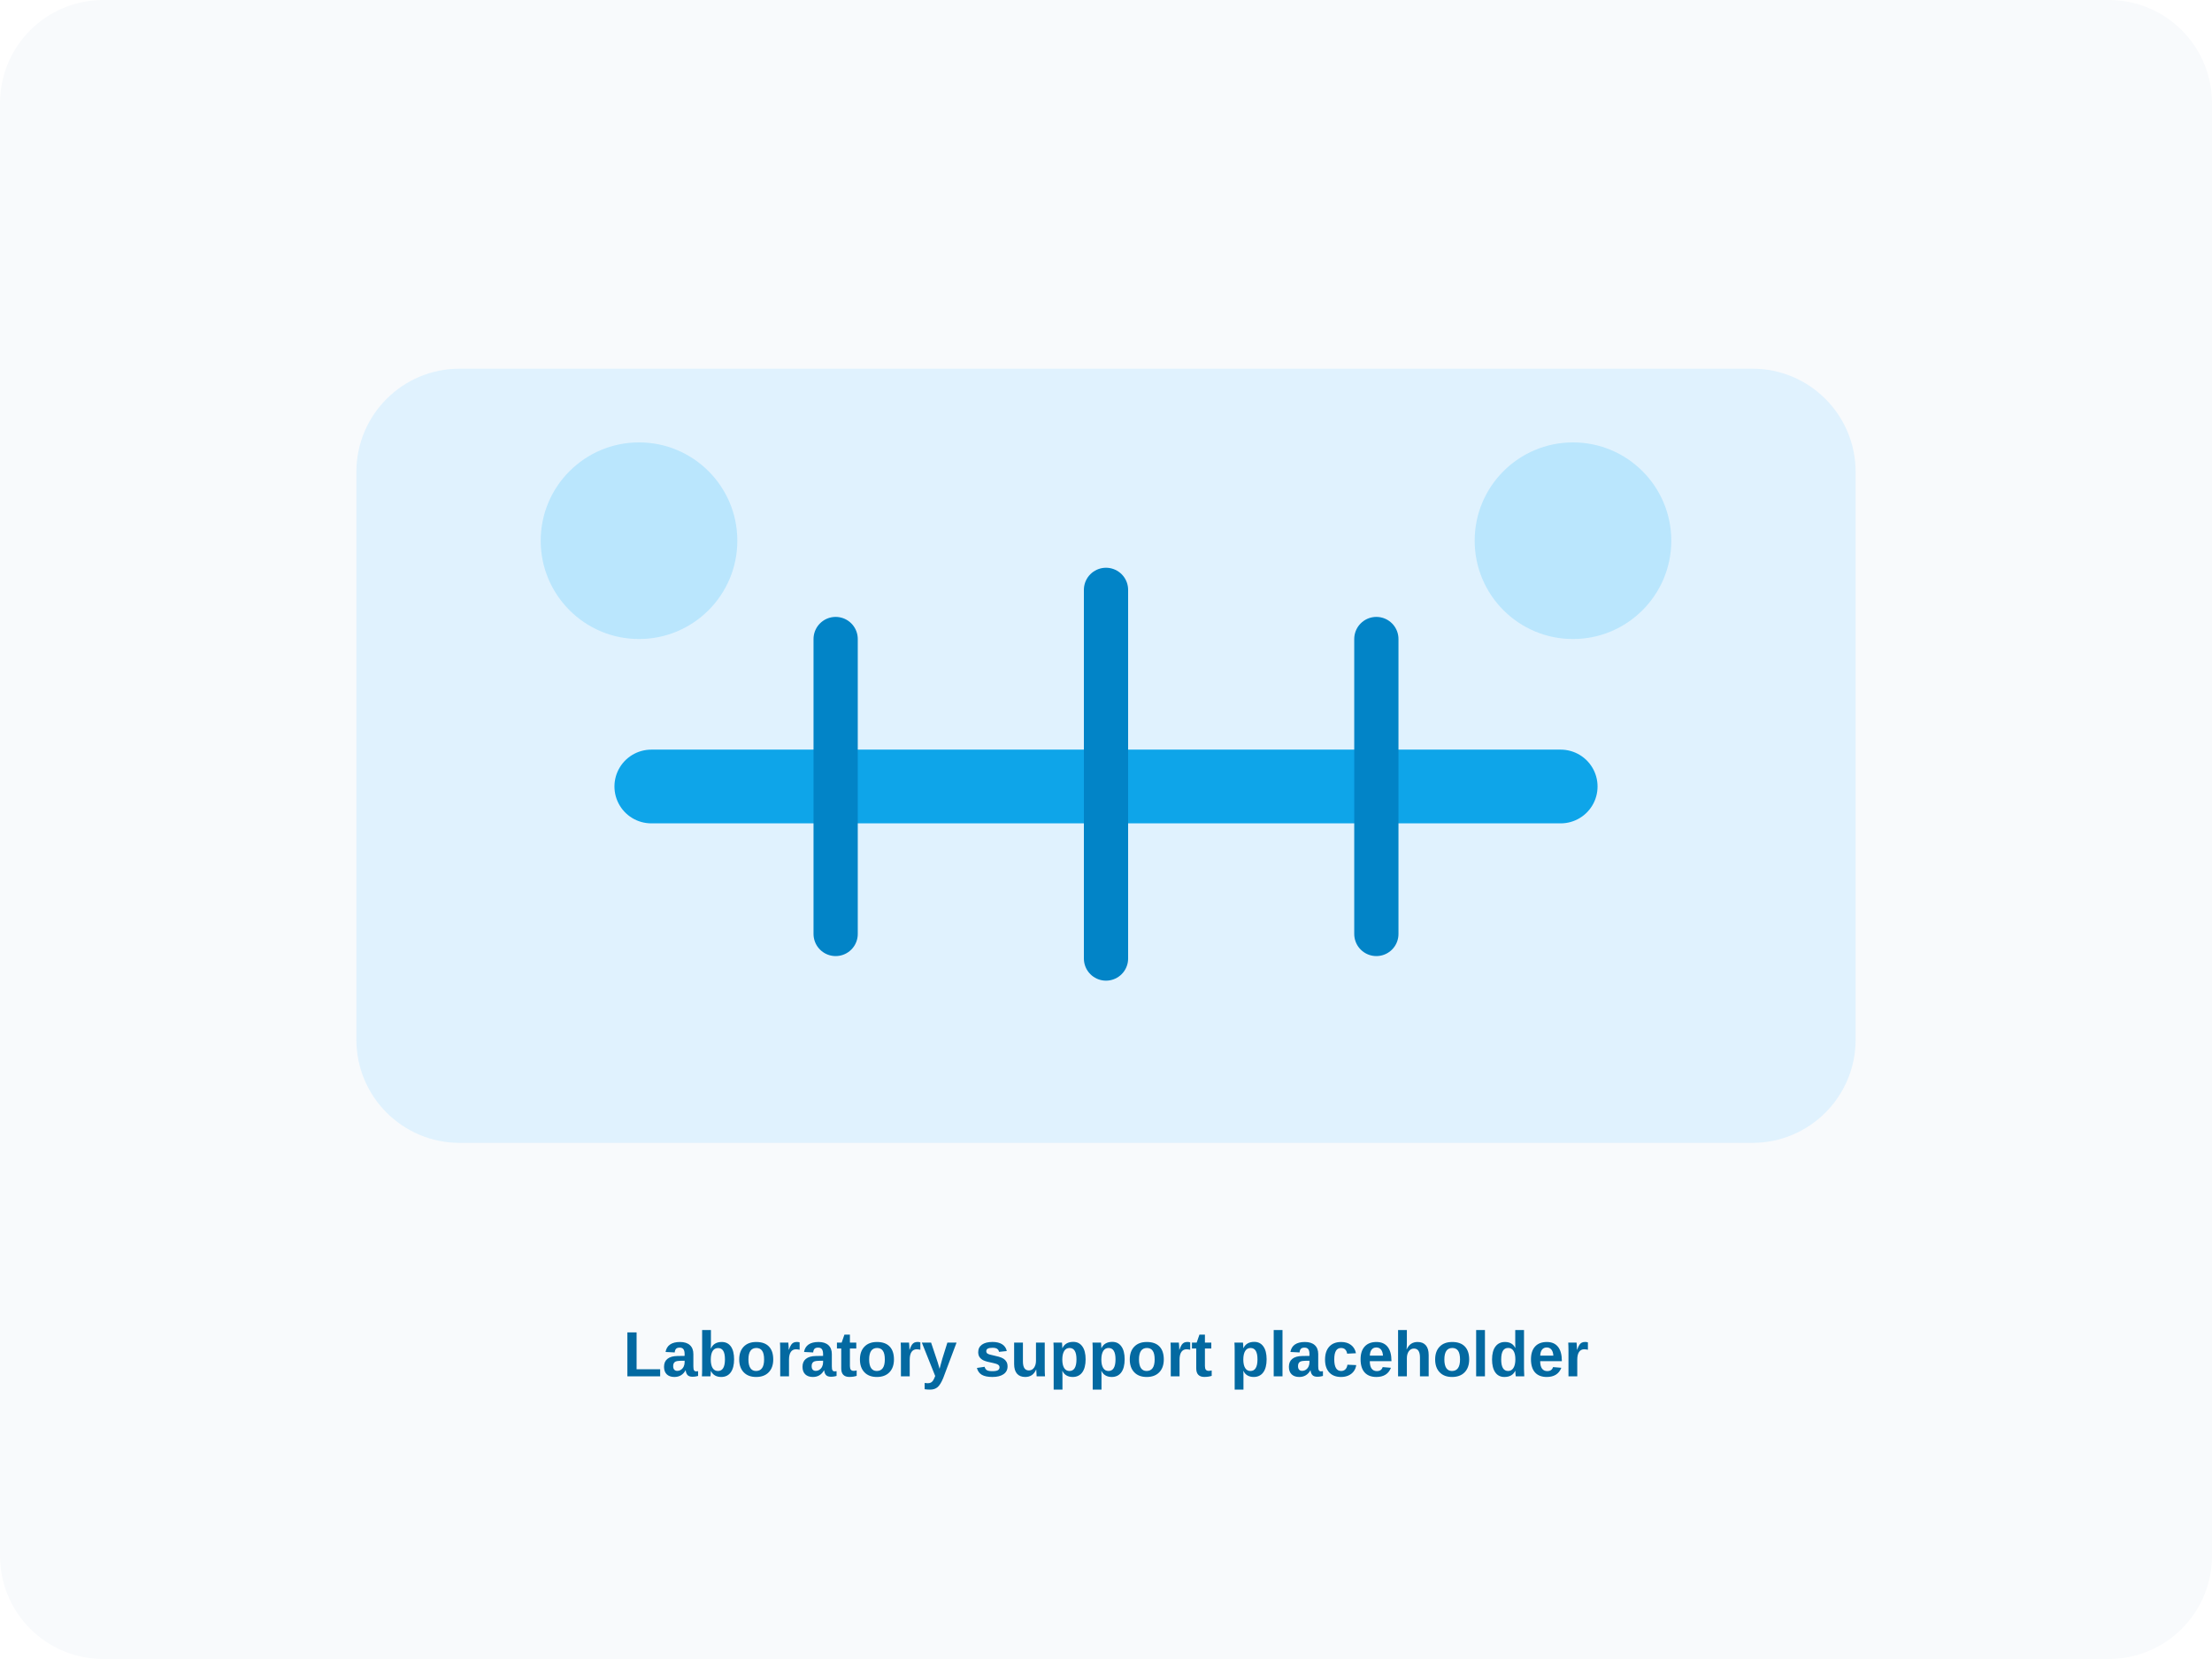
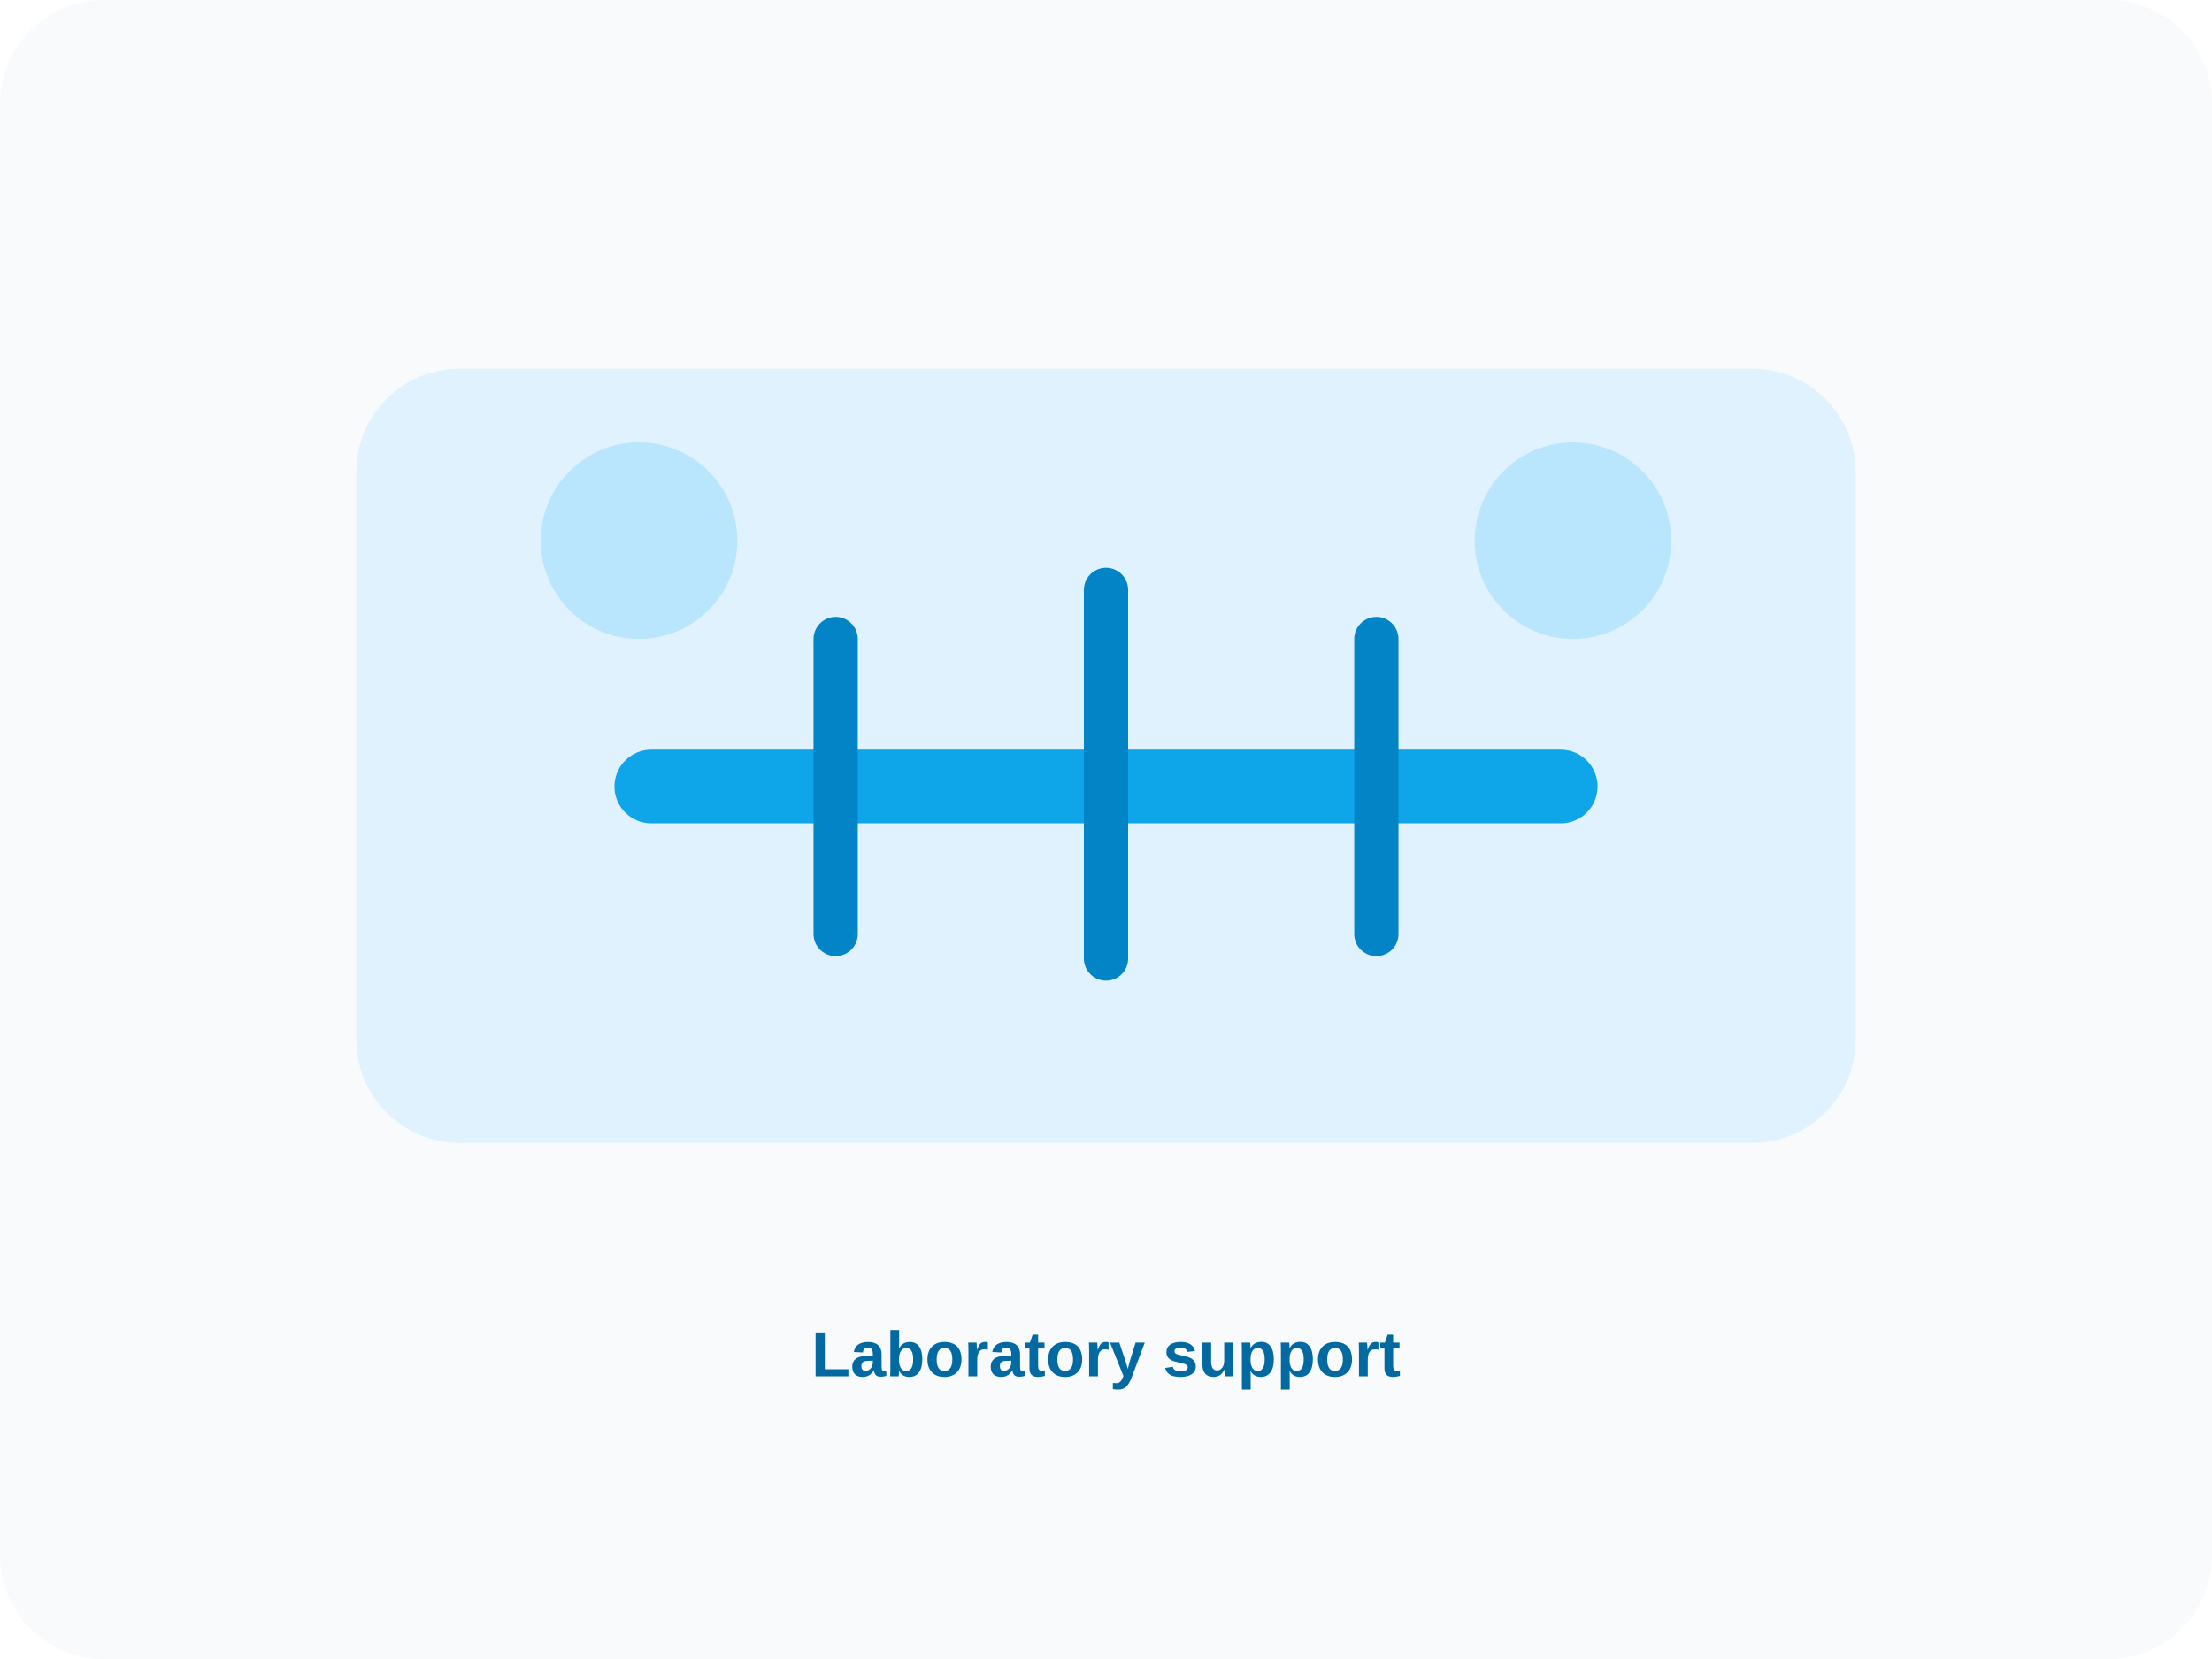
<svg xmlns="http://www.w3.org/2000/svg" width="900" height="675" viewBox="0 0 900 675" fill="none" role="img" aria-labelledby="title desc">
  <rect width="900" height="675" rx="42" fill="#F8FAFC" />
  <rect x="145" y="150" width="610" height="315" rx="42" fill="#E0F2FE" />
  <path d="M265 320h370" stroke="#0EA5E9" stroke-width="30" stroke-linecap="round" />
  <path d="M340 260v120M450 240v150M560 260v120" stroke="#0284C7" stroke-width="18" stroke-linecap="round" />
  <circle cx="260" cy="220" r="40" fill="#BAE6FD" />
  <circle cx="640" cy="220" r="40" fill="#BAE6FD" />
-   <text x="450" y="560" text-anchor="middle" font-family="Arial, sans-serif" font-size="26" font-weight="700" fill="#0369A1">Laboratory support placeholder</text>
+   <text x="450" y="560" text-anchor="middle" font-family="Arial, sans-serif" font-size="26" font-weight="700" fill="#0369A1">Laboratory support</text>
</svg>
